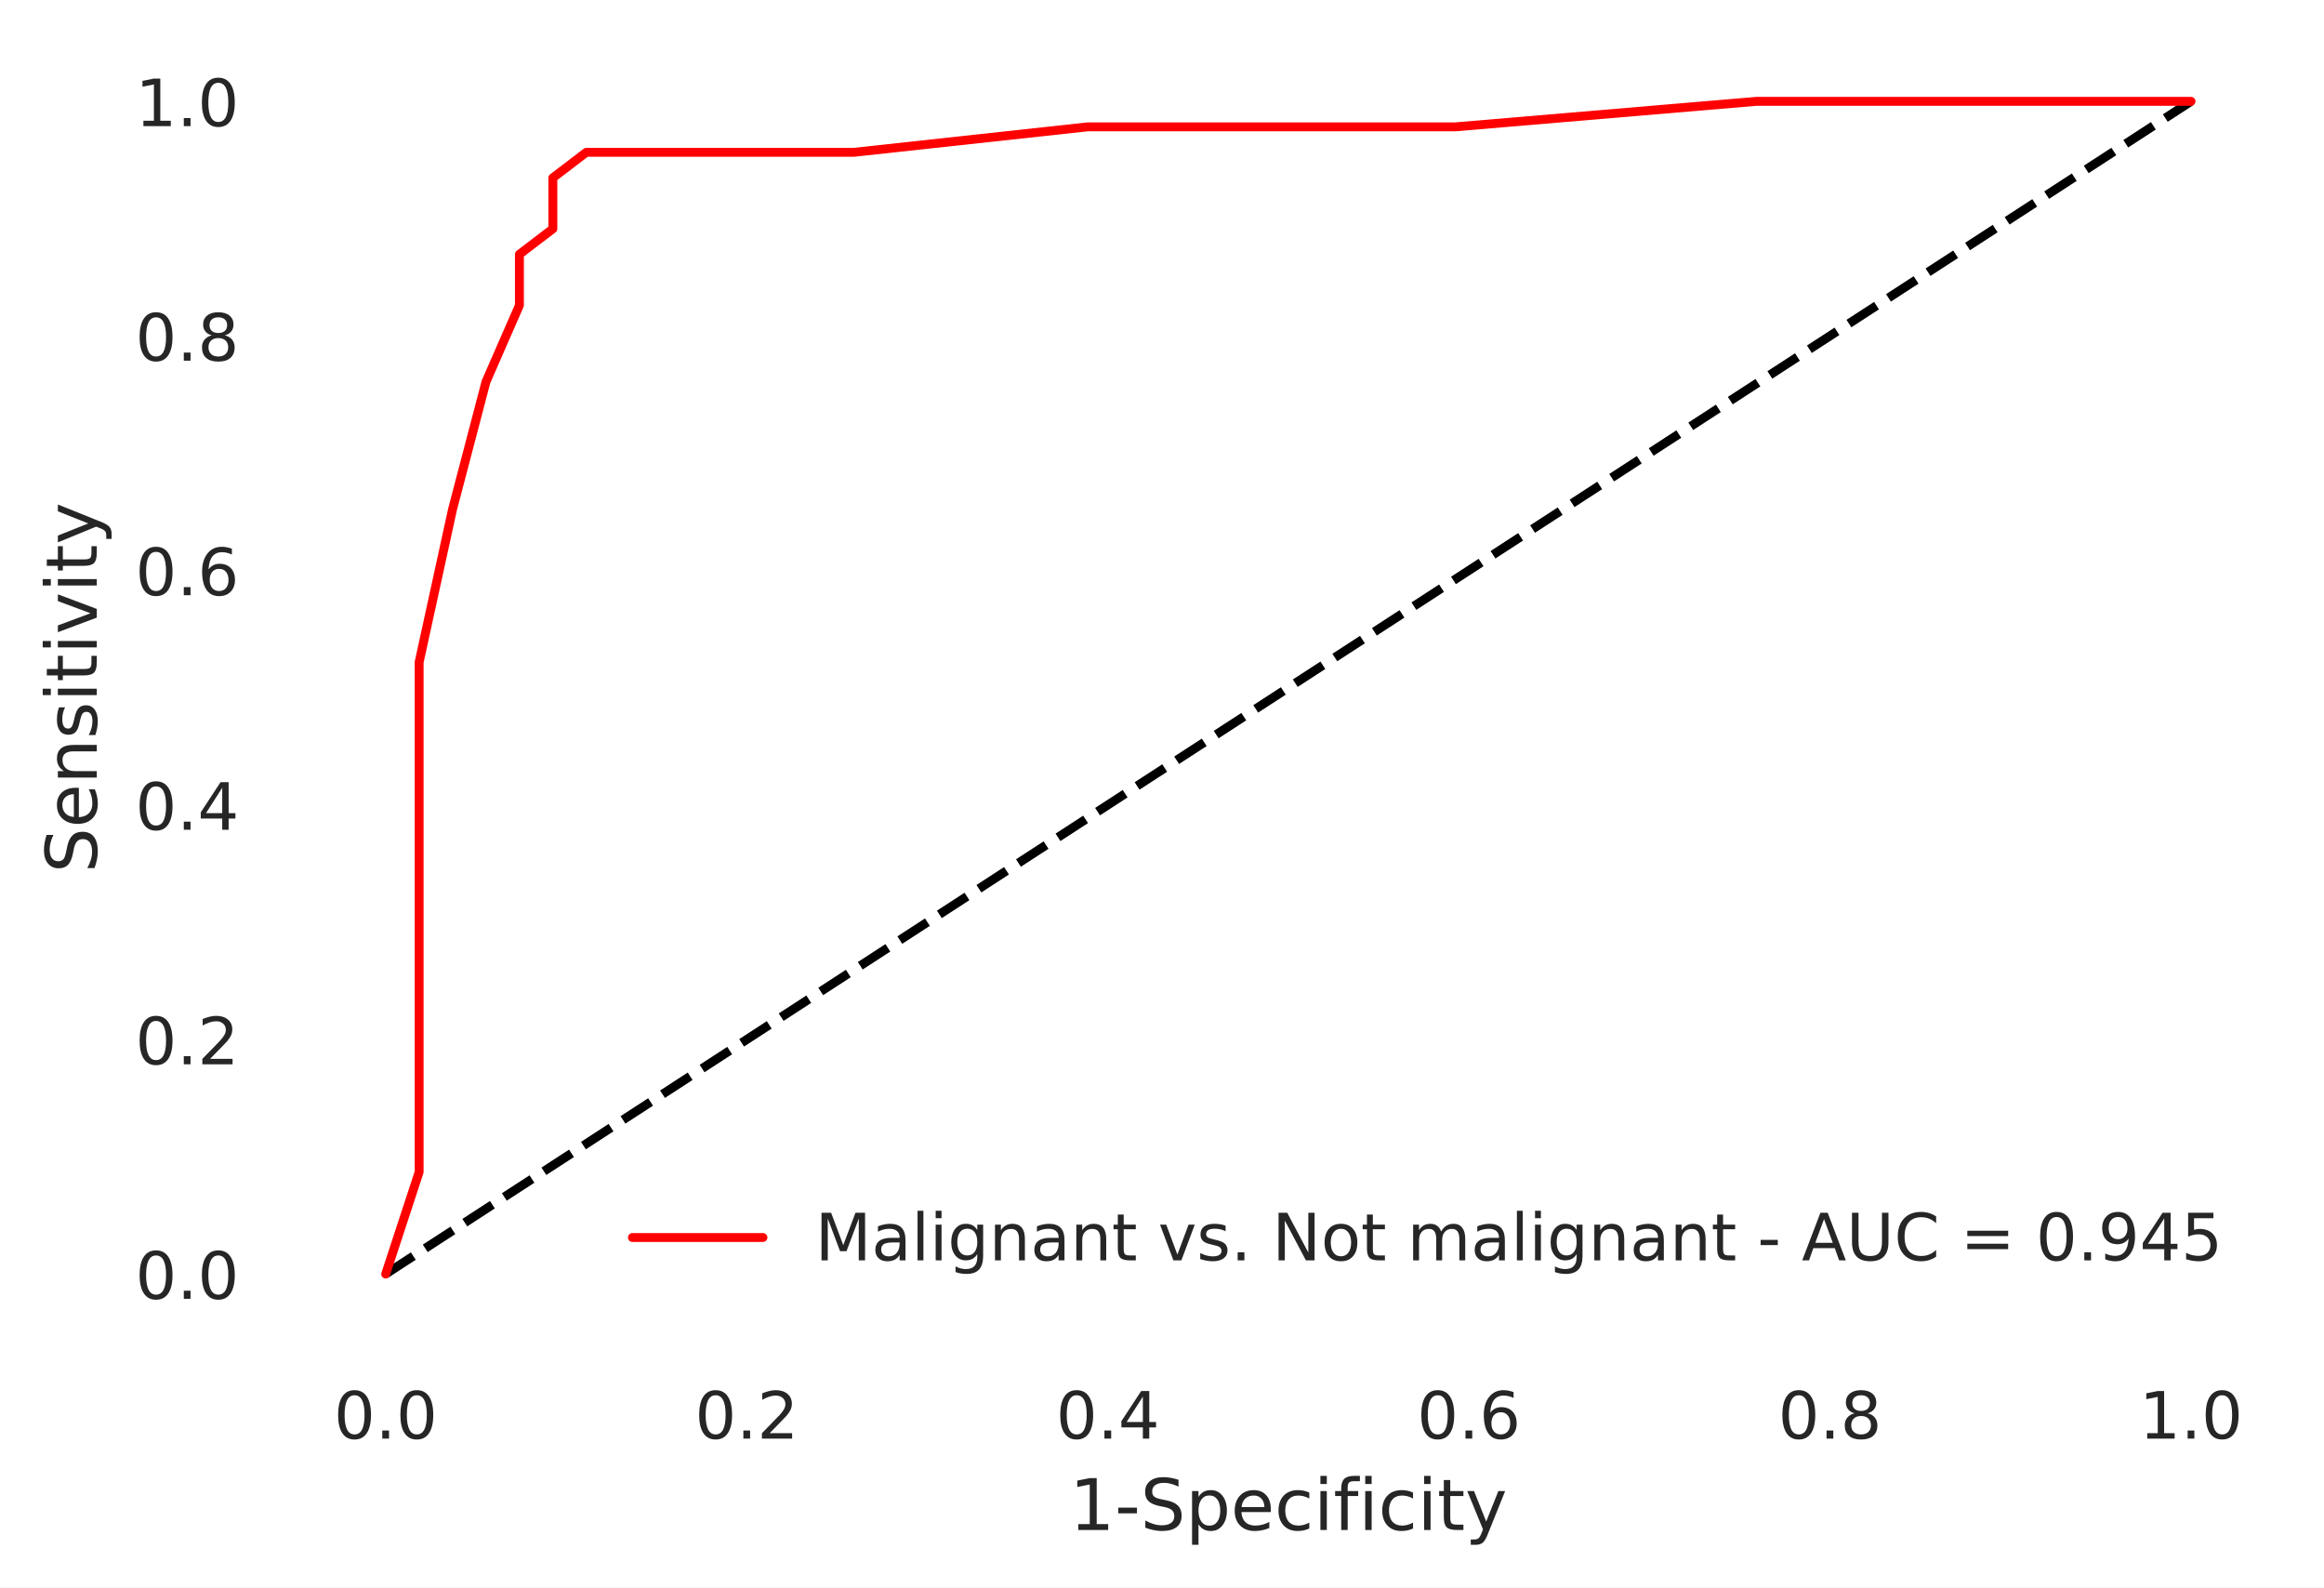
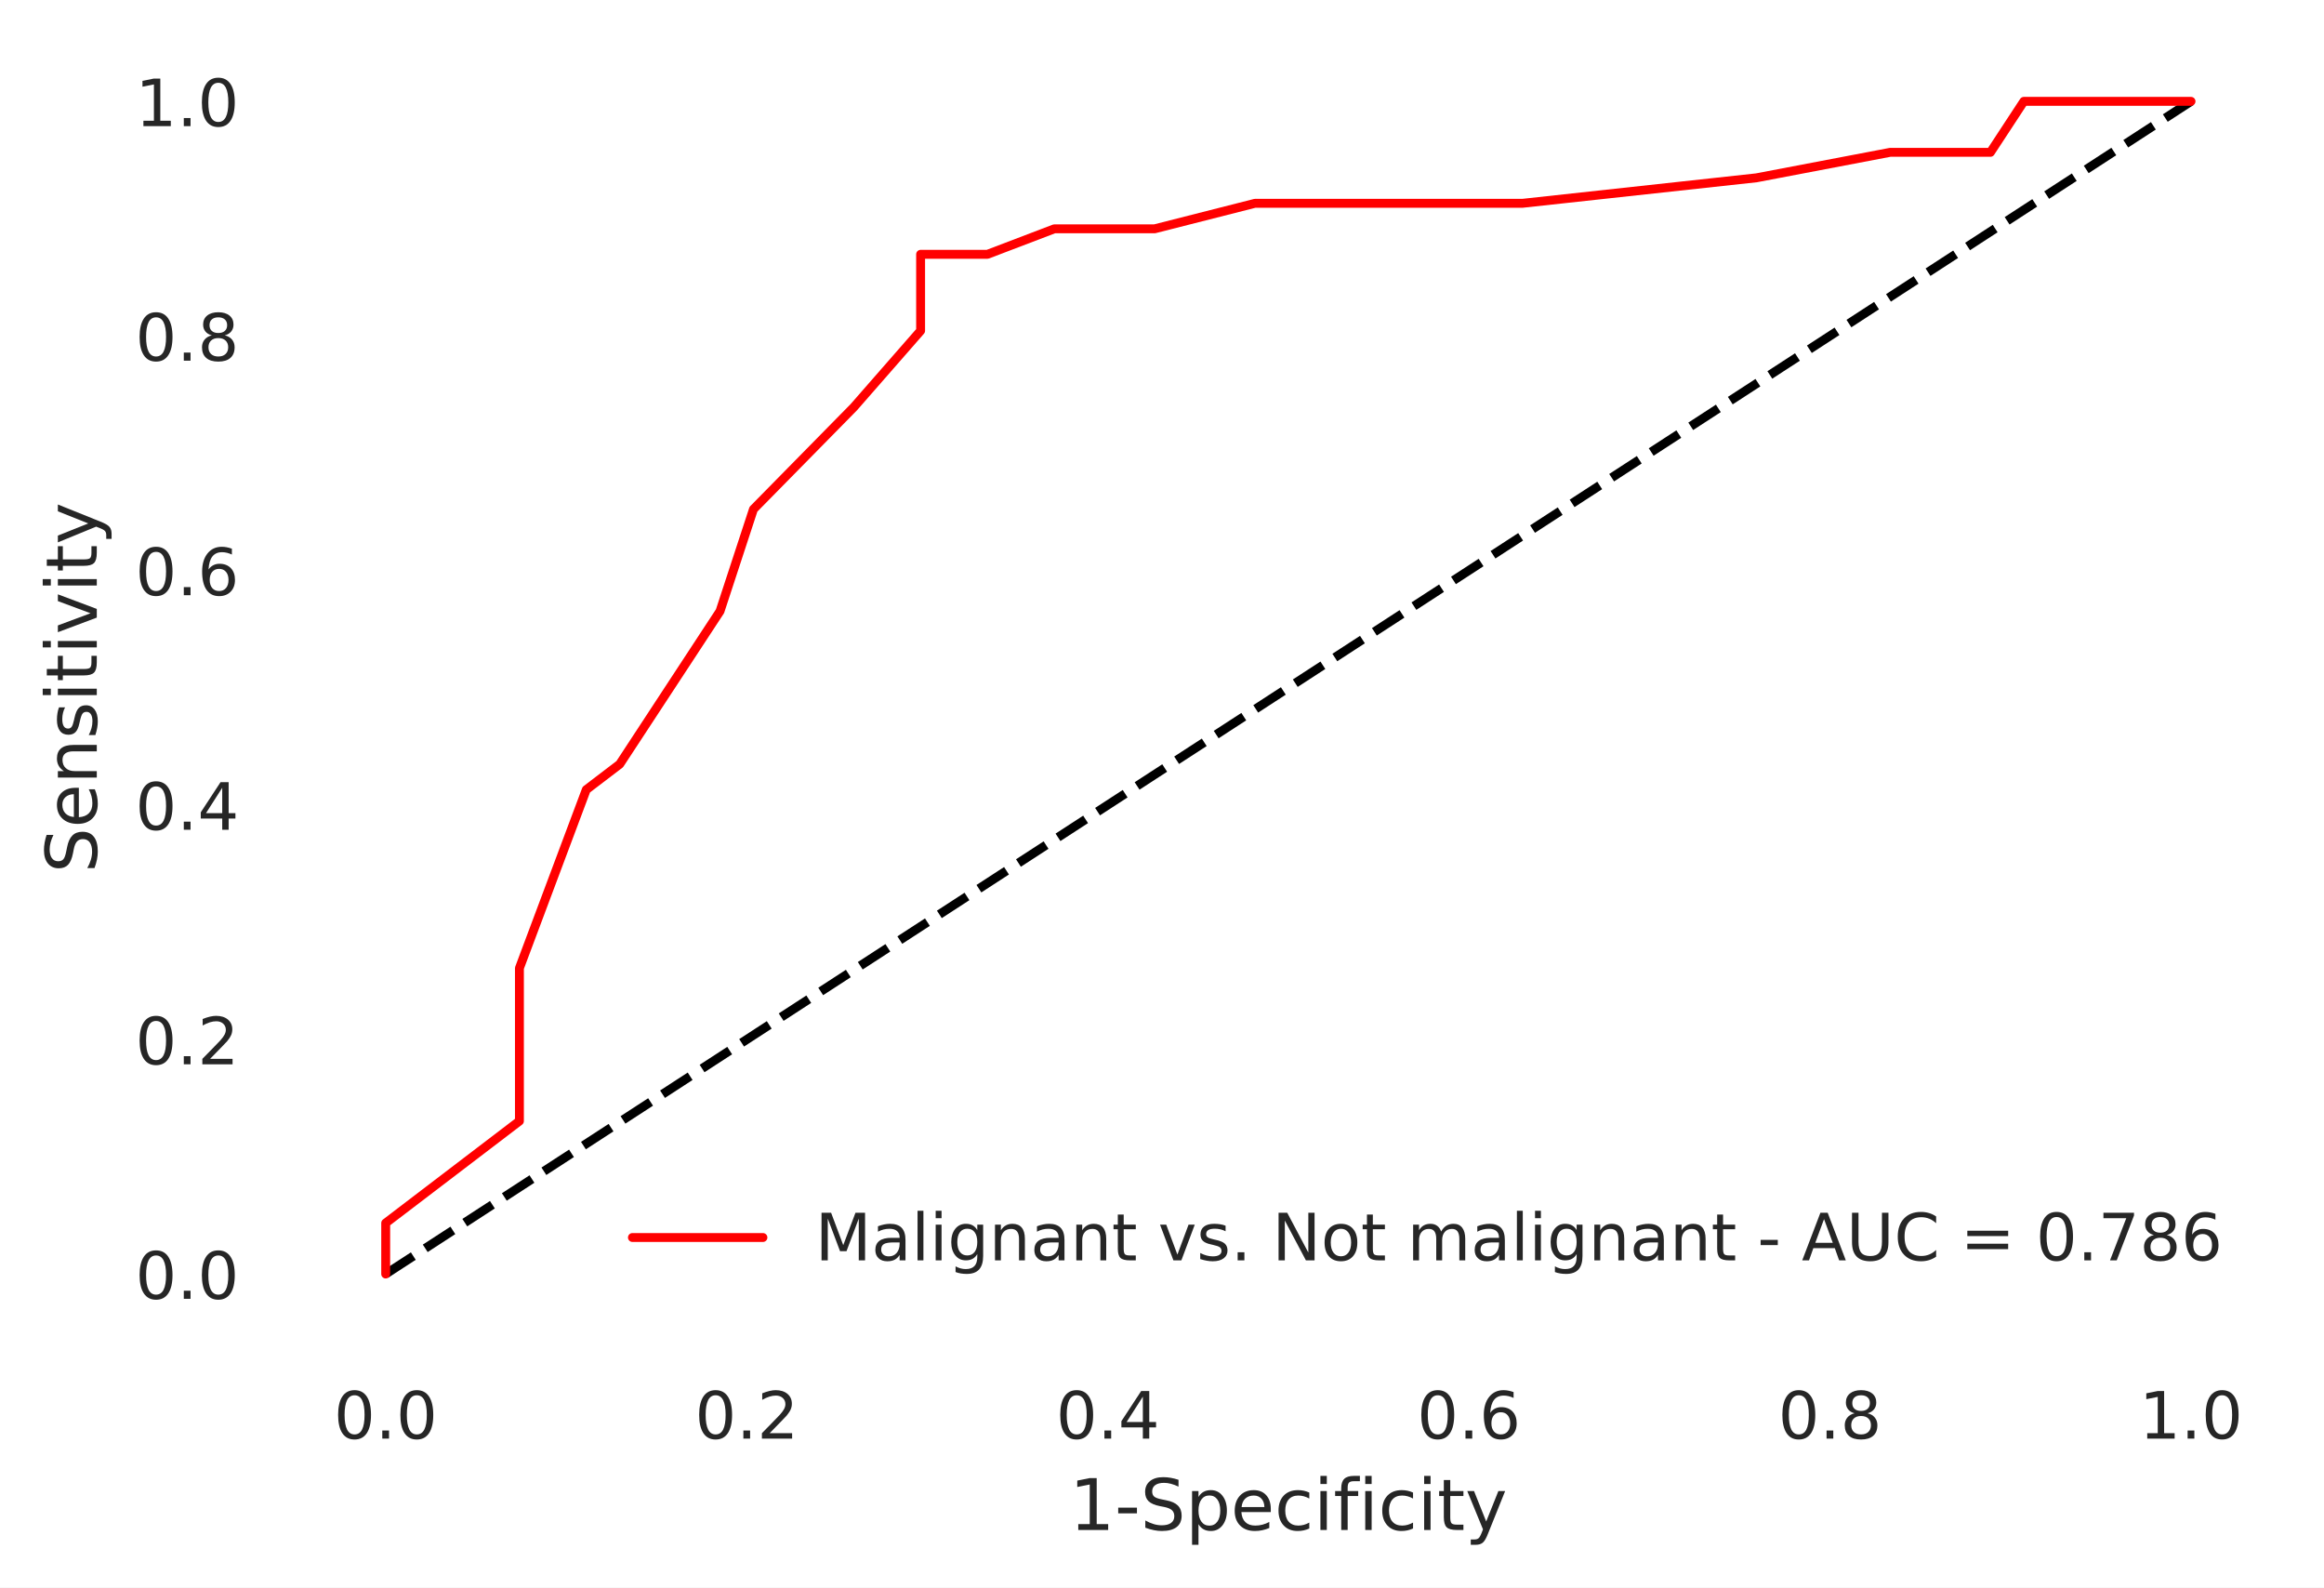
<svg xmlns="http://www.w3.org/2000/svg" xmlns:xlink="http://www.w3.org/1999/xlink" height="267.6pt" version="1.1" viewBox="0 0 391.807 267.6" width="391.807pt">
  <defs>
    <style type="text/css">
*{stroke-linecap:butt;stroke-linejoin:round;}
  </style>
  </defs>
  <g id="figure_1">
    <g id="patch_1">
      <path d="M 0 267.6  L 391.807 267.6  L 391.807 0  L 0 0  z " style="fill:#ffffff;" />
    </g>
    <g id="axes_1">
      <g id="patch_2">
        <path d="M 49.807 224.64  L 384.607 224.64  L 384.607 7.2  L 49.807 7.2  z " style="fill:#ffffff;" />
      </g>
      <g id="matplotlib.axis_1">
        <g id="xtick_1">
          <g id="line2d_1">
-             <path clip-path="url(#p62be7f15f2)" d="M 65.025 224.64  L 65.025 7.2  " style="fill:none;stroke:#ffffff;stroke-linecap:round;" />
+             <path clip-path="url(#p17ff7a2cfa)" d="M 65.025 224.64  L 65.025 7.2  " style="fill:none;stroke:#ffffff;stroke-linecap:round;" />
          </g>
          <g id="text_1">
            <defs>
              <path d="M 31.781 66.406  Q 24.172 66.406 20.328 58.906  Q 16.5 51.422 16.5 36.375  Q 16.5 21.391 20.328 13.891  Q 24.172 6.391 31.781 6.391  Q 39.453 6.391 43.281 13.891  Q 47.125 21.391 47.125 36.375  Q 47.125 51.422 43.281 58.906  Q 39.453 66.406 31.781 66.406  z M 31.781 74.219  Q 44.047 74.219 50.516 64.516  Q 56.984 54.828 56.984 36.375  Q 56.984 17.969 50.516 8.266  Q 44.047 -1.422 31.781 -1.422  Q 19.531 -1.422 13.062 8.266  Q 6.594 17.969 6.594 36.375  Q 6.594 54.828 13.062 64.516  Q 19.531 74.219 31.781 74.219  z " id="DejaVuSans-48" />
              <path d="M 10.688 12.406  L 21 12.406  L 21 0  L 10.688 0  z " id="DejaVuSans-46" />
            </defs>
            <g style="fill:#262626;" transform="translate(56.27865 242.4983)scale(0.11 -0.11)">
              <use xlink:href="#DejaVuSans-48" />
              <use x="63.623" xlink:href="#DejaVuSans-46" />
              <use x="95.41" xlink:href="#DejaVuSans-48" />
            </g>
          </g>
        </g>
        <g id="xtick_2">
          <g id="line2d_2">
-             <path clip-path="url(#p62be7f15f2)" d="M 125.898 224.64  L 125.898 7.2  " style="fill:none;stroke:#ffffff;stroke-linecap:round;" />
+             <path clip-path="url(#p17ff7a2cfa)" d="M 125.898 224.64  L 125.898 7.2  " style="fill:none;stroke:#ffffff;stroke-linecap:round;" />
          </g>
          <g id="text_2">
            <defs>
              <path d="M 19.188 8.297  L 53.609 8.297  L 53.609 0  L 7.328 0  L 7.328 8.297  Q 12.938 14.109 22.625 23.891  Q 32.328 33.688 34.812 36.531  Q 39.547 41.844 41.422 45.531  Q 43.312 49.219 43.312 52.781  Q 43.312 58.594 39.234 62.25  Q 35.156 65.922 28.609 65.922  Q 23.969 65.922 18.812 64.312  Q 13.672 62.703 7.812 59.422  L 7.812 69.391  Q 13.766 71.781 18.938 73  Q 24.125 74.219 28.422 74.219  Q 39.75 74.219 46.484 68.547  Q 53.219 62.891 53.219 53.422  Q 53.219 48.922 51.531 44.891  Q 49.859 40.875 45.406 35.406  Q 44.188 33.984 37.641 27.219  Q 31.109 20.453 19.188 8.297  z " id="DejaVuSans-50" />
            </defs>
            <g style="fill:#262626;" transform="translate(117.1514 242.4983)scale(0.11 -0.11)">
              <use xlink:href="#DejaVuSans-48" />
              <use x="63.623" xlink:href="#DejaVuSans-46" />
              <use x="95.41" xlink:href="#DejaVuSans-50" />
            </g>
          </g>
        </g>
        <g id="xtick_3">
          <g id="line2d_3">
-             <path clip-path="url(#p62be7f15f2)" d="M 186.771 224.64  L 186.771 7.2  " style="fill:none;stroke:#ffffff;stroke-linecap:round;" />
+             <path clip-path="url(#p17ff7a2cfa)" d="M 186.771 224.64  L 186.771 7.2  " style="fill:none;stroke:#ffffff;stroke-linecap:round;" />
          </g>
          <g id="text_3">
            <defs>
              <path d="M 37.797 64.312  L 12.891 25.391  L 37.797 25.391  z M 35.203 72.906  L 47.609 72.906  L 47.609 25.391  L 58.016 25.391  L 58.016 17.188  L 47.609 17.188  L 47.609 0  L 37.797 0  L 37.797 17.188  L 4.891 17.188  L 4.891 26.703  z " id="DejaVuSans-52" />
            </defs>
            <g style="fill:#262626;" transform="translate(178.0241 242.4983)scale(0.11 -0.11)">
              <use xlink:href="#DejaVuSans-48" />
              <use x="63.623" xlink:href="#DejaVuSans-46" />
              <use x="95.41" xlink:href="#DejaVuSans-52" />
            </g>
          </g>
        </g>
        <g id="xtick_4">
          <g id="line2d_4">
-             <path clip-path="url(#p62be7f15f2)" d="M 247.644 224.64  L 247.644 7.2  " style="fill:none;stroke:#ffffff;stroke-linecap:round;" />
+             <path clip-path="url(#p17ff7a2cfa)" d="M 247.644 224.64  L 247.644 7.2  " style="fill:none;stroke:#ffffff;stroke-linecap:round;" />
          </g>
          <g id="text_4">
            <defs>
              <path d="M 33.016 40.375  Q 26.375 40.375 22.484 35.828  Q 18.609 31.297 18.609 23.391  Q 18.609 15.531 22.484 10.953  Q 26.375 6.391 33.016 6.391  Q 39.656 6.391 43.531 10.953  Q 47.406 15.531 47.406 23.391  Q 47.406 31.297 43.531 35.828  Q 39.656 40.375 33.016 40.375  z M 52.594 71.297  L 52.594 62.312  Q 48.875 64.062 45.094 64.984  Q 41.312 65.922 37.594 65.922  Q 27.828 65.922 22.672 59.328  Q 17.531 52.734 16.797 39.406  Q 19.672 43.656 24.016 45.922  Q 28.375 48.188 33.594 48.188  Q 44.578 48.188 50.953 41.516  Q 57.328 34.859 57.328 23.391  Q 57.328 12.156 50.688 5.359  Q 44.047 -1.422 33.016 -1.422  Q 20.359 -1.422 13.672 8.266  Q 6.984 17.969 6.984 36.375  Q 6.984 53.656 15.188 63.938  Q 23.391 74.219 37.203 74.219  Q 40.922 74.219 44.703 73.484  Q 48.484 72.75 52.594 71.297  z " id="DejaVuSans-54" />
            </defs>
            <g style="fill:#262626;" transform="translate(238.8968 242.4983)scale(0.11 -0.11)">
              <use xlink:href="#DejaVuSans-48" />
              <use x="63.623" xlink:href="#DejaVuSans-46" />
              <use x="95.41" xlink:href="#DejaVuSans-54" />
            </g>
          </g>
        </g>
        <g id="xtick_5">
          <g id="line2d_5">
-             <path clip-path="url(#p62be7f15f2)" d="M 308.516 224.64  L 308.516 7.2  " style="fill:none;stroke:#ffffff;stroke-linecap:round;" />
+             <path clip-path="url(#p17ff7a2cfa)" d="M 308.516 224.64  L 308.516 7.2  " style="fill:none;stroke:#ffffff;stroke-linecap:round;" />
          </g>
          <g id="text_5">
            <defs>
              <path d="M 31.781 34.625  Q 24.75 34.625 20.719 30.859  Q 16.703 27.094 16.703 20.516  Q 16.703 13.922 20.719 10.156  Q 24.75 6.391 31.781 6.391  Q 38.812 6.391 42.859 10.172  Q 46.922 13.969 46.922 20.516  Q 46.922 27.094 42.891 30.859  Q 38.875 34.625 31.781 34.625  z M 21.922 38.812  Q 15.578 40.375 12.031 44.719  Q 8.5 49.078 8.5 55.328  Q 8.5 64.062 14.719 69.141  Q 20.953 74.219 31.781 74.219  Q 42.672 74.219 48.875 69.141  Q 55.078 64.062 55.078 55.328  Q 55.078 49.078 51.531 44.719  Q 48 40.375 41.703 38.812  Q 48.828 37.156 52.797 32.312  Q 56.781 27.484 56.781 20.516  Q 56.781 9.906 50.312 4.234  Q 43.844 -1.422 31.781 -1.422  Q 19.734 -1.422 13.25 4.234  Q 6.781 9.906 6.781 20.516  Q 6.781 27.484 10.781 32.312  Q 14.797 37.156 21.922 38.812  z M 18.312 54.391  Q 18.312 48.734 21.844 45.562  Q 25.391 42.391 31.781 42.391  Q 38.141 42.391 41.719 45.562  Q 45.312 48.734 45.312 54.391  Q 45.312 60.062 41.719 63.234  Q 38.141 66.406 31.781 66.406  Q 25.391 66.406 21.844 63.234  Q 18.312 60.062 18.312 54.391  z " id="DejaVuSans-56" />
            </defs>
            <g style="fill:#262626;" transform="translate(299.7696 242.4983)scale(0.11 -0.11)">
              <use xlink:href="#DejaVuSans-48" />
              <use x="63.623" xlink:href="#DejaVuSans-46" />
              <use x="95.41" xlink:href="#DejaVuSans-56" />
            </g>
          </g>
        </g>
        <g id="xtick_6">
          <g id="line2d_6">
-             <path clip-path="url(#p62be7f15f2)" d="M 369.389 224.64  L 369.389 7.2  " style="fill:none;stroke:#ffffff;stroke-linecap:round;" />
+             <path clip-path="url(#p17ff7a2cfa)" d="M 369.389 224.64  L 369.389 7.2  " style="fill:none;stroke:#ffffff;stroke-linecap:round;" />
          </g>
          <g id="text_6">
            <defs>
              <path d="M 12.406 8.297  L 28.516 8.297  L 28.516 63.922  L 10.984 60.406  L 10.984 69.391  L 28.422 72.906  L 38.281 72.906  L 38.281 8.297  L 54.391 8.297  L 54.391 0  L 12.406 0  z " id="DejaVuSans-49" />
            </defs>
            <g style="fill:#262626;" transform="translate(360.6423 242.4983)scale(0.11 -0.11)">
              <use xlink:href="#DejaVuSans-49" />
              <use x="63.623" xlink:href="#DejaVuSans-46" />
              <use x="95.41" xlink:href="#DejaVuSans-48" />
            </g>
          </g>
        </g>
        <g id="text_7">
          <defs>
            <path d="M 4.891 31.391  L 31.203 31.391  L 31.203 23.391  L 4.891 23.391  z " id="DejaVuSans-45" />
            <path d="M 53.516 70.516  L 53.516 60.891  Q 47.906 63.578 42.922 64.891  Q 37.938 66.219 33.297 66.219  Q 25.25 66.219 20.875 63.094  Q 16.5 59.969 16.5 54.203  Q 16.5 49.359 19.406 46.891  Q 22.312 44.438 30.422 42.922  L 36.375 41.703  Q 47.406 39.594 52.656 34.297  Q 57.906 29 57.906 20.125  Q 57.906 9.516 50.797 4.047  Q 43.703 -1.422 29.984 -1.422  Q 24.812 -1.422 18.969 -0.25  Q 13.141 0.922 6.891 3.219  L 6.891 13.375  Q 12.891 10.016 18.656 8.297  Q 24.422 6.594 29.984 6.594  Q 38.422 6.594 43.016 9.906  Q 47.609 13.234 47.609 19.391  Q 47.609 24.75 44.312 27.781  Q 41.016 30.812 33.5 32.328  L 27.484 33.5  Q 16.453 35.688 11.516 40.375  Q 6.594 45.062 6.594 53.422  Q 6.594 63.094 13.406 68.656  Q 20.219 74.219 32.172 74.219  Q 37.312 74.219 42.625 73.281  Q 47.953 72.359 53.516 70.516  z " id="DejaVuSans-83" />
            <path d="M 18.109 8.203  L 18.109 -20.797  L 9.078 -20.797  L 9.078 54.688  L 18.109 54.688  L 18.109 46.391  Q 20.953 51.266 25.266 53.625  Q 29.594 56 35.594 56  Q 45.562 56 51.781 48.094  Q 58.016 40.188 58.016 27.297  Q 58.016 14.406 51.781 6.484  Q 45.562 -1.422 35.594 -1.422  Q 29.594 -1.422 25.266 0.953  Q 20.953 3.328 18.109 8.203  z M 48.688 27.297  Q 48.688 37.203 44.609 42.844  Q 40.531 48.484 33.406 48.484  Q 26.266 48.484 22.188 42.844  Q 18.109 37.203 18.109 27.297  Q 18.109 17.391 22.188 11.75  Q 26.266 6.109 33.406 6.109  Q 40.531 6.109 44.609 11.75  Q 48.688 17.391 48.688 27.297  z " id="DejaVuSans-112" />
            <path d="M 56.203 29.594  L 56.203 25.203  L 14.891 25.203  Q 15.484 15.922 20.484 11.062  Q 25.484 6.203 34.422 6.203  Q 39.594 6.203 44.453 7.469  Q 49.312 8.734 54.109 11.281  L 54.109 2.781  Q 49.266 0.734 44.188 -0.344  Q 39.109 -1.422 33.891 -1.422  Q 20.797 -1.422 13.156 6.188  Q 5.516 13.812 5.516 26.812  Q 5.516 40.234 12.766 48.109  Q 20.016 56 32.328 56  Q 43.359 56 49.781 48.891  Q 56.203 41.797 56.203 29.594  z M 47.219 32.234  Q 47.125 39.594 43.094 43.984  Q 39.062 48.391 32.422 48.391  Q 24.906 48.391 20.391 44.141  Q 15.875 39.891 15.188 32.172  z " id="DejaVuSans-101" />
            <path d="M 48.781 52.594  L 48.781 44.188  Q 44.969 46.297 41.141 47.344  Q 37.312 48.391 33.406 48.391  Q 24.656 48.391 19.812 42.844  Q 14.984 37.312 14.984 27.297  Q 14.984 17.281 19.812 11.734  Q 24.656 6.203 33.406 6.203  Q 37.312 6.203 41.141 7.25  Q 44.969 8.297 48.781 10.406  L 48.781 2.094  Q 45.016 0.344 40.984 -0.531  Q 36.969 -1.422 32.422 -1.422  Q 20.062 -1.422 12.781 6.344  Q 5.516 14.109 5.516 27.297  Q 5.516 40.672 12.859 48.328  Q 20.219 56 33.016 56  Q 37.156 56 41.109 55.141  Q 45.062 54.297 48.781 52.594  z " id="DejaVuSans-99" />
            <path d="M 9.422 54.688  L 18.406 54.688  L 18.406 0  L 9.422 0  z M 9.422 75.984  L 18.406 75.984  L 18.406 64.594  L 9.422 64.594  z " id="DejaVuSans-105" />
            <path d="M 37.109 75.984  L 37.109 68.5  L 28.516 68.5  Q 23.688 68.5 21.797 66.547  Q 19.922 64.594 19.922 59.516  L 19.922 54.688  L 34.719 54.688  L 34.719 47.703  L 19.922 47.703  L 19.922 0  L 10.891 0  L 10.891 47.703  L 2.297 47.703  L 2.297 54.688  L 10.891 54.688  L 10.891 58.5  Q 10.891 67.625 15.141 71.797  Q 19.391 75.984 28.609 75.984  z " id="DejaVuSans-102" />
            <path d="M 18.312 70.219  L 18.312 54.688  L 36.812 54.688  L 36.812 47.703  L 18.312 47.703  L 18.312 18.016  Q 18.312 11.328 20.141 9.422  Q 21.969 7.516 27.594 7.516  L 36.812 7.516  L 36.812 0  L 27.594 0  Q 17.188 0 13.234 3.875  Q 9.281 7.766 9.281 18.016  L 9.281 47.703  L 2.688 47.703  L 2.688 54.688  L 9.281 54.688  L 9.281 70.219  z " id="DejaVuSans-116" />
            <path d="M 32.172 -5.078  Q 28.375 -14.844 24.75 -17.812  Q 21.141 -20.797 15.094 -20.797  L 7.906 -20.797  L 7.906 -13.281  L 13.188 -13.281  Q 16.891 -13.281 18.938 -11.516  Q 21 -9.766 23.484 -3.219  L 25.094 0.875  L 2.984 54.688  L 12.5 54.688  L 29.594 11.922  L 46.688 54.688  L 56.203 54.688  z " id="DejaVuSans-121" />
          </defs>
          <g style="fill:#262626;" transform="translate(180.3006 257.9041)scale(0.12 -0.12)">
            <use xlink:href="#DejaVuSans-49" />
            <use x="63.623" xlink:href="#DejaVuSans-45" />
            <use x="99.707" xlink:href="#DejaVuSans-83" />
            <use x="163.184" xlink:href="#DejaVuSans-112" />
            <use x="226.66" xlink:href="#DejaVuSans-101" />
            <use x="288.184" xlink:href="#DejaVuSans-99" />
            <use x="343.164" xlink:href="#DejaVuSans-105" />
            <use x="370.947" xlink:href="#DejaVuSans-102" />
            <use x="406.152" xlink:href="#DejaVuSans-105" />
            <use x="433.936" xlink:href="#DejaVuSans-99" />
            <use x="488.916" xlink:href="#DejaVuSans-105" />
            <use x="516.699" xlink:href="#DejaVuSans-116" />
            <use x="555.908" xlink:href="#DejaVuSans-121" />
          </g>
        </g>
      </g>
      <g id="matplotlib.axis_2">
        <g id="ytick_1">
          <g id="line2d_7">
-             <path clip-path="url(#p62be7f15f2)" d="M 49.807 214.756  L 384.607 214.756  " style="fill:none;stroke:#ffffff;stroke-linecap:round;" />
+             <path clip-path="url(#p17ff7a2cfa)" d="M 49.807 214.756  L 384.607 214.756  " style="fill:none;stroke:#ffffff;stroke-linecap:round;" />
          </g>
          <g id="text_8">
            <g style="fill:#262626;" transform="translate(22.81375 218.9355)scale(0.11 -0.11)">
              <use xlink:href="#DejaVuSans-48" />
              <use x="63.623" xlink:href="#DejaVuSans-46" />
              <use x="95.41" xlink:href="#DejaVuSans-48" />
            </g>
          </g>
        </g>
        <g id="ytick_2">
          <g id="line2d_8">
-             <path clip-path="url(#p62be7f15f2)" d="M 49.807 175.222  L 384.607 175.222  " style="fill:none;stroke:#ffffff;stroke-linecap:round;" />
+             <path clip-path="url(#p17ff7a2cfa)" d="M 49.807 175.222  L 384.607 175.222  " style="fill:none;stroke:#ffffff;stroke-linecap:round;" />
          </g>
          <g id="text_9">
            <g style="fill:#262626;" transform="translate(22.81375 179.401)scale(0.11 -0.11)">
              <use xlink:href="#DejaVuSans-48" />
              <use x="63.623" xlink:href="#DejaVuSans-46" />
              <use x="95.41" xlink:href="#DejaVuSans-50" />
            </g>
          </g>
        </g>
        <g id="ytick_3">
          <g id="line2d_9">
-             <path clip-path="url(#p62be7f15f2)" d="M 49.807 135.687  L 384.607 135.687  " style="fill:none;stroke:#ffffff;stroke-linecap:round;" />
+             <path clip-path="url(#p17ff7a2cfa)" d="M 49.807 135.687  L 384.607 135.687  " style="fill:none;stroke:#ffffff;stroke-linecap:round;" />
          </g>
          <g id="text_10">
            <g style="fill:#262626;" transform="translate(22.81375 139.8664)scale(0.11 -0.11)">
              <use xlink:href="#DejaVuSans-48" />
              <use x="63.623" xlink:href="#DejaVuSans-46" />
              <use x="95.41" xlink:href="#DejaVuSans-52" />
            </g>
          </g>
        </g>
        <g id="ytick_4">
          <g id="line2d_10">
-             <path clip-path="url(#p62be7f15f2)" d="M 49.807 96.153  L 384.607 96.153  " style="fill:none;stroke:#ffffff;stroke-linecap:round;" />
+             <path clip-path="url(#p17ff7a2cfa)" d="M 49.807 96.153  L 384.607 96.153  " style="fill:none;stroke:#ffffff;stroke-linecap:round;" />
          </g>
          <g id="text_11">
            <g style="fill:#262626;" transform="translate(22.81375 100.3319)scale(0.11 -0.11)">
              <use xlink:href="#DejaVuSans-48" />
              <use x="63.623" xlink:href="#DejaVuSans-46" />
              <use x="95.41" xlink:href="#DejaVuSans-54" />
            </g>
          </g>
        </g>
        <g id="ytick_5">
          <g id="line2d_11">
-             <path clip-path="url(#p62be7f15f2)" d="M 49.807 56.618  L 384.607 56.618  " style="fill:none;stroke:#ffffff;stroke-linecap:round;" />
+             <path clip-path="url(#p17ff7a2cfa)" d="M 49.807 56.618  L 384.607 56.618  " style="fill:none;stroke:#ffffff;stroke-linecap:round;" />
          </g>
          <g id="text_12">
            <g style="fill:#262626;" transform="translate(22.81375 60.79732)scale(0.11 -0.11)">
              <use xlink:href="#DejaVuSans-48" />
              <use x="63.623" xlink:href="#DejaVuSans-46" />
              <use x="95.41" xlink:href="#DejaVuSans-56" />
            </g>
          </g>
        </g>
        <g id="ytick_6">
          <g id="line2d_12">
-             <path clip-path="url(#p62be7f15f2)" d="M 49.807 17.084  L 384.607 17.084  " style="fill:none;stroke:#ffffff;stroke-linecap:round;" />
+             <path clip-path="url(#p17ff7a2cfa)" d="M 49.807 17.084  L 384.607 17.084  " style="fill:none;stroke:#ffffff;stroke-linecap:round;" />
          </g>
          <g id="text_13">
            <g style="fill:#262626;" transform="translate(22.81375 21.26278)scale(0.11 -0.11)">
              <use xlink:href="#DejaVuSans-49" />
              <use x="63.623" xlink:href="#DejaVuSans-46" />
              <use x="95.41" xlink:href="#DejaVuSans-48" />
            </g>
          </g>
        </g>
        <g id="text_14">
          <defs>
            <path d="M 54.891 33.016  L 54.891 0  L 45.906 0  L 45.906 32.719  Q 45.906 40.484 42.875 44.328  Q 39.844 48.188 33.797 48.188  Q 26.516 48.188 22.312 43.547  Q 18.109 38.922 18.109 30.906  L 18.109 0  L 9.078 0  L 9.078 54.688  L 18.109 54.688  L 18.109 46.188  Q 21.344 51.125 25.703 53.562  Q 30.078 56 35.797 56  Q 45.219 56 50.047 50.172  Q 54.891 44.344 54.891 33.016  z " id="DejaVuSans-110" />
            <path d="M 44.281 53.078  L 44.281 44.578  Q 40.484 46.531 36.375 47.5  Q 32.281 48.484 27.875 48.484  Q 21.188 48.484 17.844 46.438  Q 14.5 44.391 14.5 40.281  Q 14.5 37.156 16.891 35.375  Q 19.281 33.594 26.516 31.984  L 29.594 31.297  Q 39.156 29.25 43.188 25.516  Q 47.219 21.781 47.219 15.094  Q 47.219 7.469 41.188 3.016  Q 35.156 -1.422 24.609 -1.422  Q 20.219 -1.422 15.453 -0.562  Q 10.688 0.297 5.422 2  L 5.422 11.281  Q 10.406 8.688 15.234 7.391  Q 20.062 6.109 24.812 6.109  Q 31.156 6.109 34.562 8.281  Q 37.984 10.453 37.984 14.406  Q 37.984 18.062 35.516 20.016  Q 33.062 21.969 24.703 23.781  L 21.578 24.516  Q 13.234 26.266 9.516 29.906  Q 5.812 33.547 5.812 39.891  Q 5.812 47.609 11.281 51.797  Q 16.75 56 26.812 56  Q 31.781 56 36.172 55.266  Q 40.578 54.547 44.281 53.078  z " id="DejaVuSans-115" />
            <path d="M 2.984 54.688  L 12.5 54.688  L 29.594 8.797  L 46.688 54.688  L 56.203 54.688  L 35.688 0  L 23.484 0  z " id="DejaVuSans-118" />
          </defs>
          <g style="fill:#262626;" transform="translate(16.31812 147.1566)rotate(-90)scale(0.12 -0.12)">
            <use xlink:href="#DejaVuSans-83" />
            <use x="63.477" xlink:href="#DejaVuSans-101" />
            <use x="125" xlink:href="#DejaVuSans-110" />
            <use x="188.379" xlink:href="#DejaVuSans-115" />
            <use x="240.479" xlink:href="#DejaVuSans-105" />
            <use x="268.262" xlink:href="#DejaVuSans-116" />
            <use x="307.471" xlink:href="#DejaVuSans-105" />
            <use x="335.254" xlink:href="#DejaVuSans-118" />
            <use x="394.434" xlink:href="#DejaVuSans-105" />
            <use x="422.217" xlink:href="#DejaVuSans-116" />
            <use x="461.426" xlink:href="#DejaVuSans-121" />
          </g>
        </g>
      </g>
      <g id="line2d_13">
-         <path clip-path="url(#p62be7f15f2)" d="M 65.025 214.756  L 369.389 17.084  " style="fill:none;stroke:#000000;stroke-dasharray:5.55,2.4;stroke-dashoffset:0;stroke-width:1.5;" />
+         <path clip-path="url(#p17ff7a2cfa)" d="M 65.025 214.756  L 369.389 17.084  " style="fill:none;stroke:#000000;stroke-dasharray:5.55,2.4;stroke-dashoffset:0;stroke-width:1.5;" />
      </g>
      <g id="line2d_14">
-         <path clip-path="url(#p62be7f15f2)" d="M 65.025 214.756  L 70.662 197.567  L 70.662 163.19  L 70.662 111.623  L 76.298 85.839  L 81.934 64.353  L 87.571 51.462  L 87.571 42.867  L 93.207 38.57  L 93.207 29.975  L 98.844 25.678  L 115.753 25.678  L 143.934 25.678  L 183.389 21.381  L 205.934 21.381  L 245.389 21.381  L 296.116 17.084  L 329.934 17.084  L 369.389 17.084  " style="fill:none;stroke:#ff0000;stroke-linecap:round;stroke-width:1.5;" />
+         <path clip-path="url(#p17ff7a2cfa)" d="M 65.025 214.756  L 65.025 206.162  L 87.571 188.973  L 87.571 163.19  L 98.844 133.109  L 104.48 128.812  L 121.389 103.028  L 127.025 85.839  L 143.934 68.65  L 155.207 55.759  L 155.207 42.867  L 166.48 42.867  L 177.753 38.57  L 194.662 38.57  L 211.571 34.273  L 256.662 34.273  L 296.116 29.975  L 318.662 25.678  L 335.571 25.678  L 341.207 17.084  L 369.389 17.084  " style="fill:none;stroke:#ff0000;stroke-linecap:round;stroke-width:1.5;" />
      </g>
      <g id="patch_3">
        <path d="M 49.807 224.64  L 49.807 7.2  " style="fill:none;stroke:#ffffff;stroke-linecap:square;stroke-linejoin:miter;stroke-width:1.25;" />
      </g>
      <g id="patch_4">
        <path d="M 384.607 224.64  L 384.607 7.2  " style="fill:none;stroke:#ffffff;stroke-linecap:square;stroke-linejoin:miter;stroke-width:1.25;" />
      </g>
      <g id="patch_5">
        <path d="M 49.807 224.64  L 384.607 224.64  " style="fill:none;stroke:#ffffff;stroke-linecap:square;stroke-linejoin:miter;stroke-width:1.25;" />
      </g>
      <g id="patch_6">
        <path d="M 49.807 7.2  L 384.607 7.2  " style="fill:none;stroke:#ffffff;stroke-linecap:square;stroke-linejoin:miter;stroke-width:1.25;" />
      </g>
      <g id="legend_1">
        <g id="line2d_15">
          <path d="M 106.623 208.602  L 128.623 208.602  " style="fill:none;stroke:#ff0000;stroke-linecap:round;stroke-width:1.5;" />
        </g>
        <g id="line2d_16" />
        <g id="text_15">
          <defs>
            <path d="M 9.812 72.906  L 24.516 72.906  L 43.109 23.297  L 61.812 72.906  L 76.516 72.906  L 76.516 0  L 66.891 0  L 66.891 64.016  L 48.094 14.016  L 38.188 14.016  L 19.391 64.016  L 19.391 0  L 9.812 0  z " id="DejaVuSans-77" />
            <path d="M 34.281 27.484  Q 23.391 27.484 19.188 25  Q 14.984 22.516 14.984 16.5  Q 14.984 11.719 18.141 8.906  Q 21.297 6.109 26.703 6.109  Q 34.188 6.109 38.703 11.406  Q 43.219 16.703 43.219 25.484  L 43.219 27.484  z M 52.203 31.203  L 52.203 0  L 43.219 0  L 43.219 8.297  Q 40.141 3.328 35.547 0.953  Q 30.953 -1.422 24.312 -1.422  Q 15.922 -1.422 10.953 3.297  Q 6 8.016 6 15.922  Q 6 25.141 12.172 29.828  Q 18.359 34.516 30.609 34.516  L 43.219 34.516  L 43.219 35.406  Q 43.219 41.609 39.141 45  Q 35.062 48.391 27.688 48.391  Q 23 48.391 18.547 47.266  Q 14.109 46.141 10.016 43.891  L 10.016 52.203  Q 14.938 54.109 19.578 55.047  Q 24.219 56 28.609 56  Q 40.484 56 46.344 49.844  Q 52.203 43.703 52.203 31.203  z " id="DejaVuSans-97" />
            <path d="M 9.422 75.984  L 18.406 75.984  L 18.406 0  L 9.422 0  z " id="DejaVuSans-108" />
            <path d="M 45.406 27.984  Q 45.406 37.75 41.375 43.109  Q 37.359 48.484 30.078 48.484  Q 22.859 48.484 18.828 43.109  Q 14.797 37.75 14.797 27.984  Q 14.797 18.266 18.828 12.891  Q 22.859 7.516 30.078 7.516  Q 37.359 7.516 41.375 12.891  Q 45.406 18.266 45.406 27.984  z M 54.391 6.781  Q 54.391 -7.172 48.188 -13.984  Q 42 -20.797 29.203 -20.797  Q 24.469 -20.797 20.266 -20.094  Q 16.062 -19.391 12.109 -17.922  L 12.109 -9.188  Q 16.062 -11.328 19.922 -12.344  Q 23.781 -13.375 27.781 -13.375  Q 36.625 -13.375 41.016 -8.766  Q 45.406 -4.156 45.406 5.172  L 45.406 9.625  Q 42.625 4.781 38.281 2.391  Q 33.938 0 27.875 0  Q 17.828 0 11.672 7.656  Q 5.516 15.328 5.516 27.984  Q 5.516 40.672 11.672 48.328  Q 17.828 56 27.875 56  Q 33.938 56 38.281 53.609  Q 42.625 51.219 45.406 46.391  L 45.406 54.688  L 54.391 54.688  z " id="DejaVuSans-103" />
            <path id="DejaVuSans-32" />
            <path d="M 9.812 72.906  L 23.094 72.906  L 55.422 11.922  L 55.422 72.906  L 64.984 72.906  L 64.984 0  L 51.703 0  L 19.391 60.984  L 19.391 0  L 9.812 0  z " id="DejaVuSans-78" />
            <path d="M 30.609 48.391  Q 23.391 48.391 19.188 42.75  Q 14.984 37.109 14.984 27.297  Q 14.984 17.484 19.156 11.844  Q 23.344 6.203 30.609 6.203  Q 37.797 6.203 41.984 11.859  Q 46.188 17.531 46.188 27.297  Q 46.188 37.016 41.984 42.703  Q 37.797 48.391 30.609 48.391  z M 30.609 56  Q 42.328 56 49.016 48.375  Q 55.719 40.766 55.719 27.297  Q 55.719 13.875 49.016 6.219  Q 42.328 -1.422 30.609 -1.422  Q 18.844 -1.422 12.172 6.219  Q 5.516 13.875 5.516 27.297  Q 5.516 40.766 12.172 48.375  Q 18.844 56 30.609 56  z " id="DejaVuSans-111" />
            <path d="M 52 44.188  Q 55.375 50.25 60.062 53.125  Q 64.75 56 71.094 56  Q 79.641 56 84.281 50.016  Q 88.922 44.047 88.922 33.016  L 88.922 0  L 79.891 0  L 79.891 32.719  Q 79.891 40.578 77.094 44.375  Q 74.312 48.188 68.609 48.188  Q 61.625 48.188 57.562 43.547  Q 53.516 38.922 53.516 30.906  L 53.516 0  L 44.484 0  L 44.484 32.719  Q 44.484 40.625 41.703 44.406  Q 38.922 48.188 33.109 48.188  Q 26.219 48.188 22.156 43.531  Q 18.109 38.875 18.109 30.906  L 18.109 0  L 9.078 0  L 9.078 54.688  L 18.109 54.688  L 18.109 46.188  Q 21.188 51.219 25.484 53.609  Q 29.781 56 35.688 56  Q 41.656 56 45.828 52.969  Q 50 49.953 52 44.188  z " id="DejaVuSans-109" />
            <path d="M 34.188 63.188  L 20.797 26.906  L 47.609 26.906  z M 28.609 72.906  L 39.797 72.906  L 67.578 0  L 57.328 0  L 50.688 18.703  L 17.828 18.703  L 11.188 0  L 0.781 0  z " id="DejaVuSans-65" />
            <path d="M 8.688 72.906  L 18.609 72.906  L 18.609 28.609  Q 18.609 16.891 22.844 11.734  Q 27.094 6.594 36.625 6.594  Q 46.094 6.594 50.344 11.734  Q 54.594 16.891 54.594 28.609  L 54.594 72.906  L 64.5 72.906  L 64.5 27.391  Q 64.5 13.141 57.438 5.859  Q 50.391 -1.422 36.625 -1.422  Q 22.797 -1.422 15.734 5.859  Q 8.688 13.141 8.688 27.391  z " id="DejaVuSans-85" />
            <path d="M 64.406 67.281  L 64.406 56.891  Q 59.422 61.531 53.781 63.812  Q 48.141 66.109 41.797 66.109  Q 29.297 66.109 22.656 58.469  Q 16.016 50.828 16.016 36.375  Q 16.016 21.969 22.656 14.328  Q 29.297 6.688 41.797 6.688  Q 48.141 6.688 53.781 8.984  Q 59.422 11.281 64.406 15.922  L 64.406 5.609  Q 59.234 2.094 53.438 0.328  Q 47.656 -1.422 41.219 -1.422  Q 24.656 -1.422 15.125 8.703  Q 5.609 18.844 5.609 36.375  Q 5.609 53.953 15.125 64.078  Q 24.656 74.219 41.219 74.219  Q 47.75 74.219 53.531 72.484  Q 59.328 70.75 64.406 67.281  z " id="DejaVuSans-67" />
            <path d="M 10.594 45.406  L 73.188 45.406  L 73.188 37.203  L 10.594 37.203  z M 10.594 25.484  L 73.188 25.484  L 73.188 17.188  L 10.594 17.188  z " id="DejaVuSans-61" />
-             <path d="M 10.984 1.516  L 10.984 10.5  Q 14.703 8.734 18.5 7.812  Q 22.312 6.891 25.984 6.891  Q 35.75 6.891 40.891 13.453  Q 46.047 20.016 46.781 33.406  Q 43.953 29.203 39.594 26.953  Q 35.25 24.703 29.984 24.703  Q 19.047 24.703 12.672 31.312  Q 6.297 37.938 6.297 49.422  Q 6.297 60.641 12.938 67.422  Q 19.578 74.219 30.609 74.219  Q 43.266 74.219 49.922 64.516  Q 56.594 54.828 56.594 36.375  Q 56.594 19.141 48.406 8.859  Q 40.234 -1.422 26.422 -1.422  Q 22.703 -1.422 18.891 -0.688  Q 15.094 0.047 10.984 1.516  z M 30.609 32.422  Q 37.25 32.422 41.125 36.953  Q 45.016 41.5 45.016 49.422  Q 45.016 57.281 41.125 61.844  Q 37.25 66.406 30.609 66.406  Q 23.969 66.406 20.094 61.844  Q 16.219 57.281 16.219 49.422  Q 16.219 41.5 20.094 36.953  Q 23.969 32.422 30.609 32.422  z " id="DejaVuSans-57" />
-             <path d="M 10.797 72.906  L 49.516 72.906  L 49.516 64.594  L 19.828 64.594  L 19.828 46.734  Q 21.969 47.469 24.109 47.828  Q 26.266 48.188 28.422 48.188  Q 40.625 48.188 47.75 41.5  Q 54.891 34.812 54.891 23.391  Q 54.891 11.625 47.562 5.094  Q 40.234 -1.422 26.906 -1.422  Q 22.312 -1.422 17.547 -0.641  Q 12.797 0.141 7.719 1.703  L 7.719 11.625  Q 12.109 9.234 16.797 8.062  Q 21.484 6.891 26.703 6.891  Q 35.156 6.891 40.078 11.328  Q 45.016 15.766 45.016 23.391  Q 45.016 31 40.078 35.438  Q 35.156 39.891 26.703 39.891  Q 22.75 39.891 18.812 39.016  Q 14.891 38.141 10.797 36.281  z " id="DejaVuSans-53" />
+             <path d="M 8.203 72.906  L 55.078 72.906  L 55.078 68.703  L 28.609 0  L 18.312 0  L 43.219 64.594  L 8.203 64.594  z " id="DejaVuSans-55" />
          </defs>
          <g style="fill:#262626;" transform="translate(137.4234 212.4523)scale(0.11 -0.11)">
            <use xlink:href="#DejaVuSans-77" />
            <use x="86.279" xlink:href="#DejaVuSans-97" />
            <use x="147.559" xlink:href="#DejaVuSans-108" />
            <use x="175.342" xlink:href="#DejaVuSans-105" />
            <use x="203.125" xlink:href="#DejaVuSans-103" />
            <use x="266.602" xlink:href="#DejaVuSans-110" />
            <use x="329.98" xlink:href="#DejaVuSans-97" />
            <use x="391.26" xlink:href="#DejaVuSans-110" />
            <use x="454.639" xlink:href="#DejaVuSans-116" />
            <use x="493.848" xlink:href="#DejaVuSans-32" />
            <use x="525.635" xlink:href="#DejaVuSans-118" />
            <use x="584.814" xlink:href="#DejaVuSans-115" />
            <use x="636.914" xlink:href="#DejaVuSans-46" />
            <use x="668.701" xlink:href="#DejaVuSans-32" />
            <use x="700.488" xlink:href="#DejaVuSans-78" />
            <use x="775.293" xlink:href="#DejaVuSans-111" />
            <use x="836.475" xlink:href="#DejaVuSans-116" />
            <use x="875.684" xlink:href="#DejaVuSans-32" />
            <use x="907.471" xlink:href="#DejaVuSans-109" />
            <use x="1004.883" xlink:href="#DejaVuSans-97" />
            <use x="1066.162" xlink:href="#DejaVuSans-108" />
            <use x="1093.945" xlink:href="#DejaVuSans-105" />
            <use x="1121.729" xlink:href="#DejaVuSans-103" />
            <use x="1185.205" xlink:href="#DejaVuSans-110" />
            <use x="1248.584" xlink:href="#DejaVuSans-97" />
            <use x="1309.863" xlink:href="#DejaVuSans-110" />
            <use x="1373.242" xlink:href="#DejaVuSans-116" />
            <use x="1412.451" xlink:href="#DejaVuSans-32" />
            <use x="1444.238" xlink:href="#DejaVuSans-45" />
            <use x="1480.322" xlink:href="#DejaVuSans-32" />
            <use x="1512.109" xlink:href="#DejaVuSans-65" />
            <use x="1580.518" xlink:href="#DejaVuSans-85" />
            <use x="1653.711" xlink:href="#DejaVuSans-67" />
            <use x="1723.535" xlink:href="#DejaVuSans-32" />
            <use x="1755.322" xlink:href="#DejaVuSans-61" />
            <use x="1839.111" xlink:href="#DejaVuSans-32" />
            <use x="1870.898" xlink:href="#DejaVuSans-48" />
            <use x="1934.521" xlink:href="#DejaVuSans-46" />
-             <use x="1966.309" xlink:href="#DejaVuSans-57" />
-             <use x="2029.932" xlink:href="#DejaVuSans-52" />
-             <use x="2093.555" xlink:href="#DejaVuSans-53" />
+             <use x="1966.309" xlink:href="#DejaVuSans-55" />
+             <use x="2029.932" xlink:href="#DejaVuSans-56" />
+             <use x="2093.555" xlink:href="#DejaVuSans-54" />
          </g>
        </g>
      </g>
    </g>
  </g>
  <defs>
-     <clipPath id="p62be7f15f2">
+     <clipPath id="p17ff7a2cfa">
      <rect height="217.44" width="334.8" x="49.807" y="7.2" />
    </clipPath>
  </defs>
</svg>
